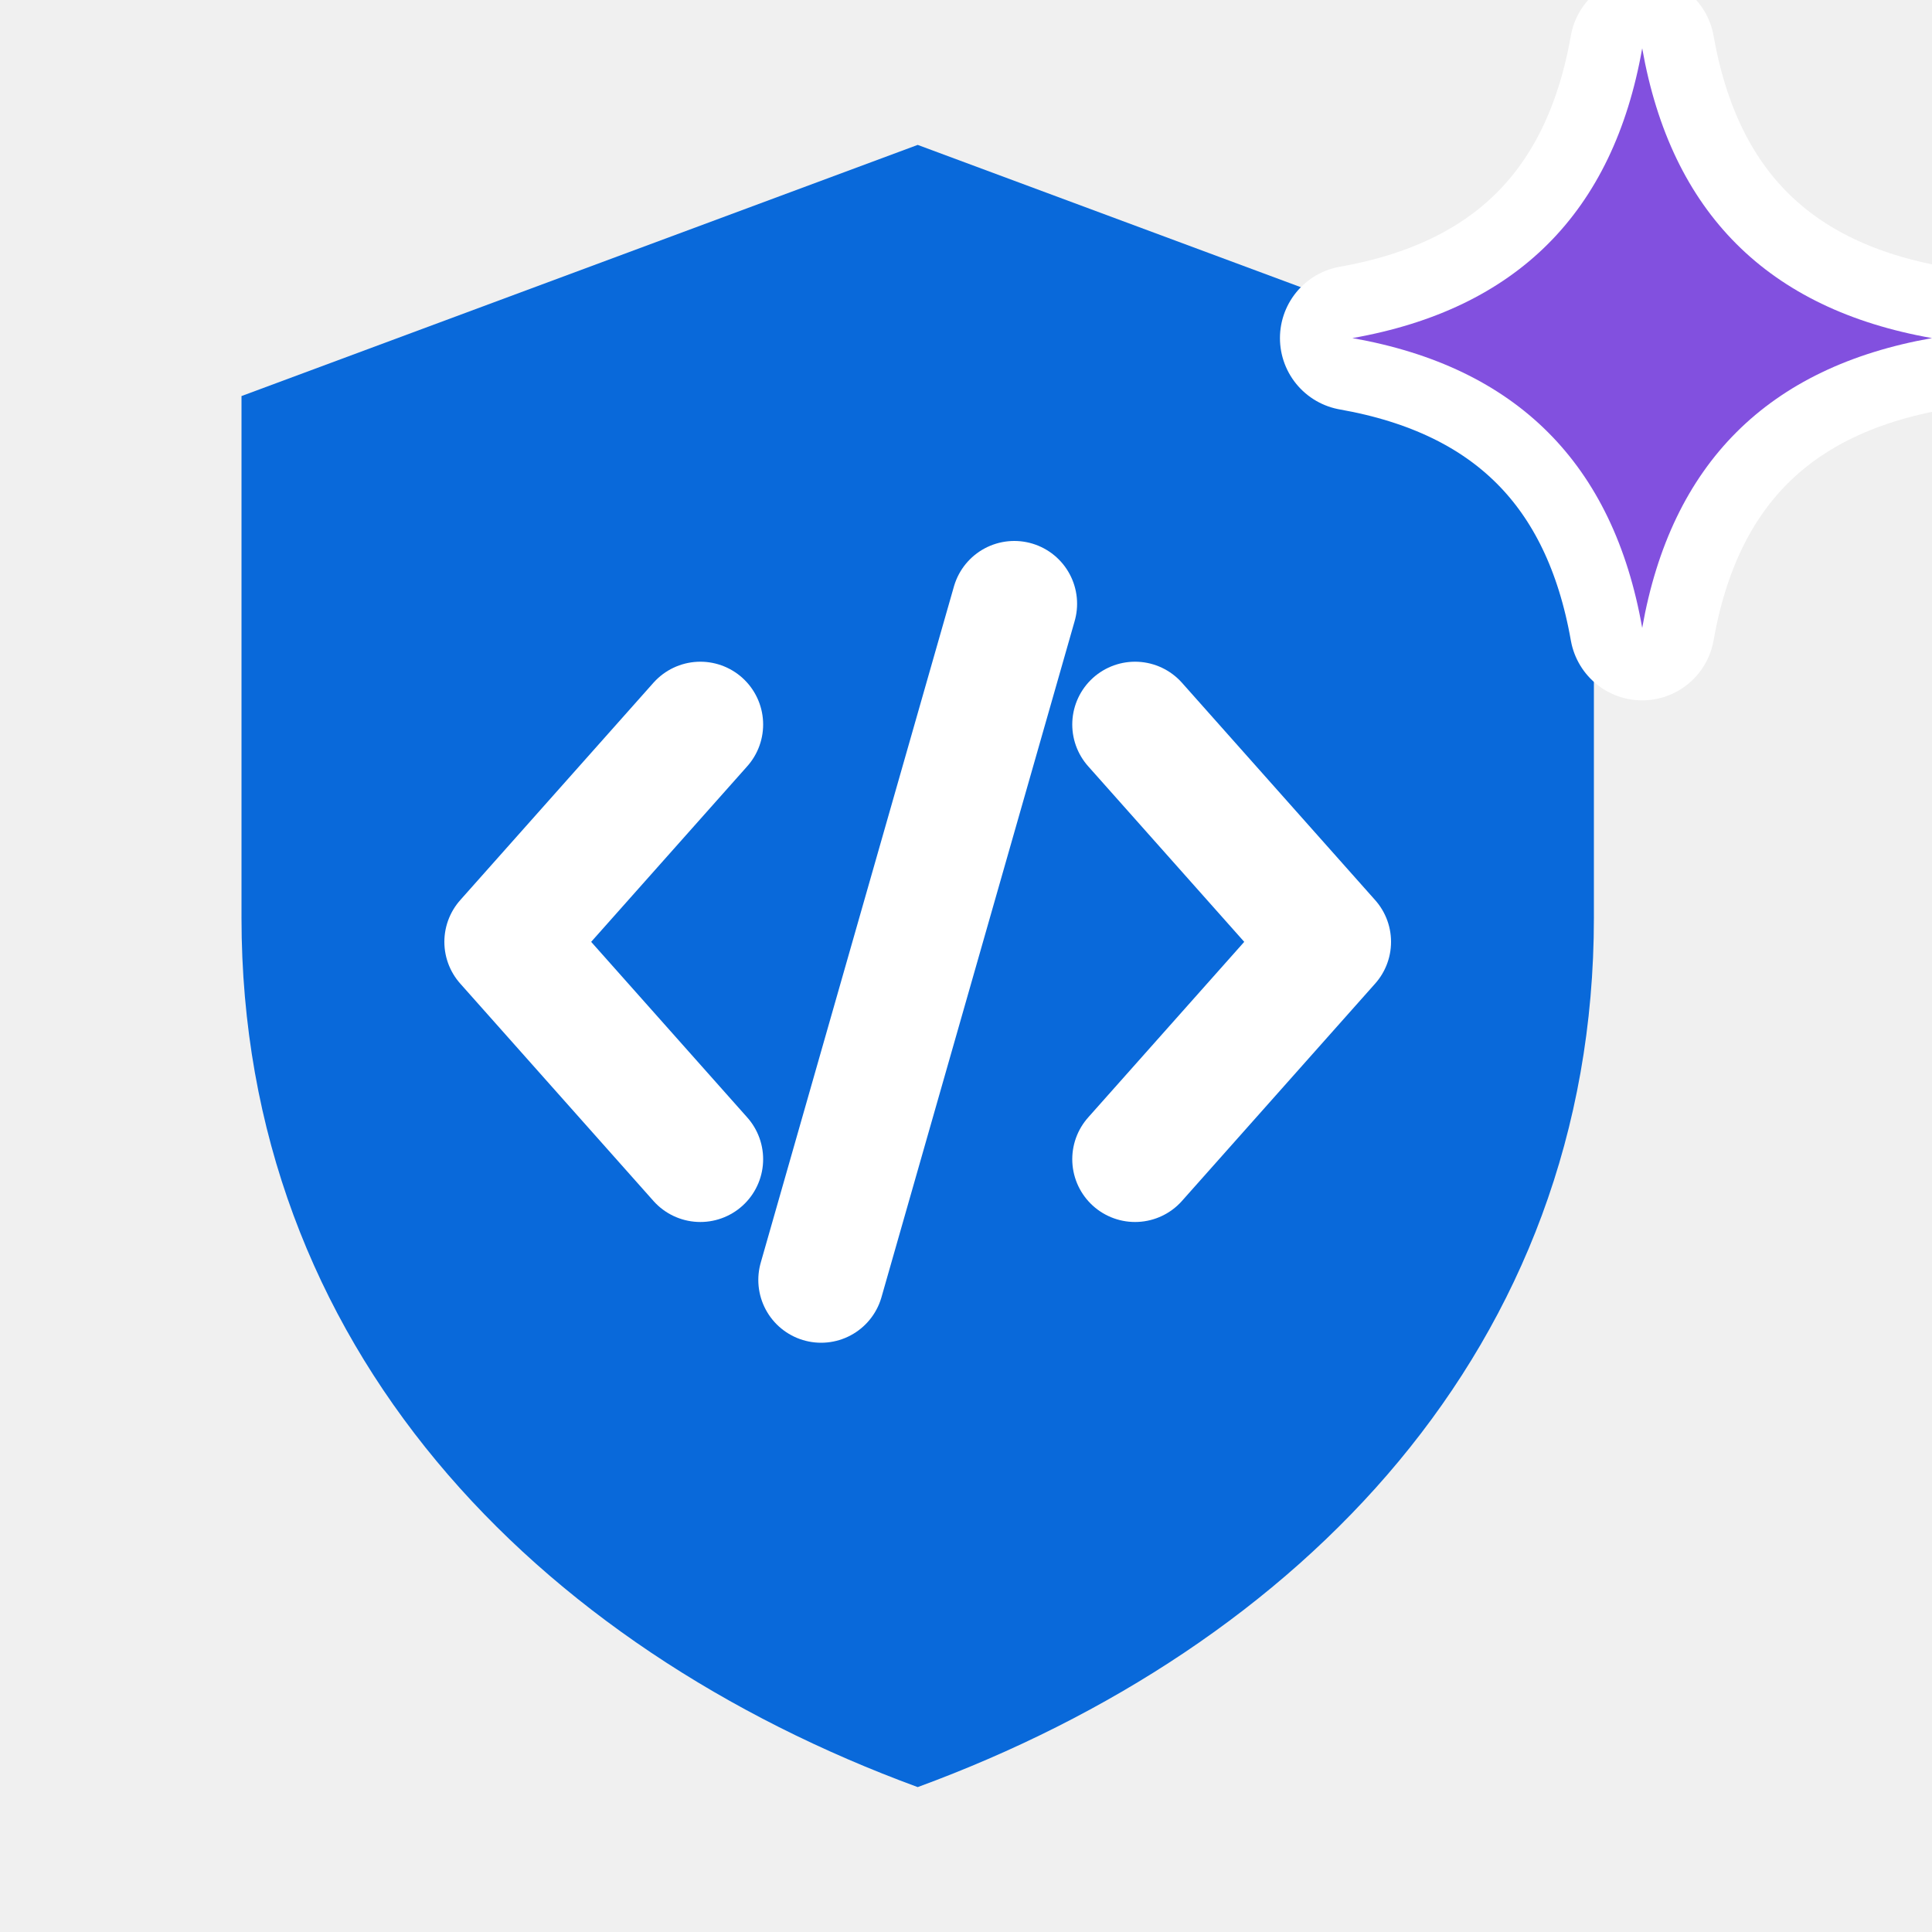
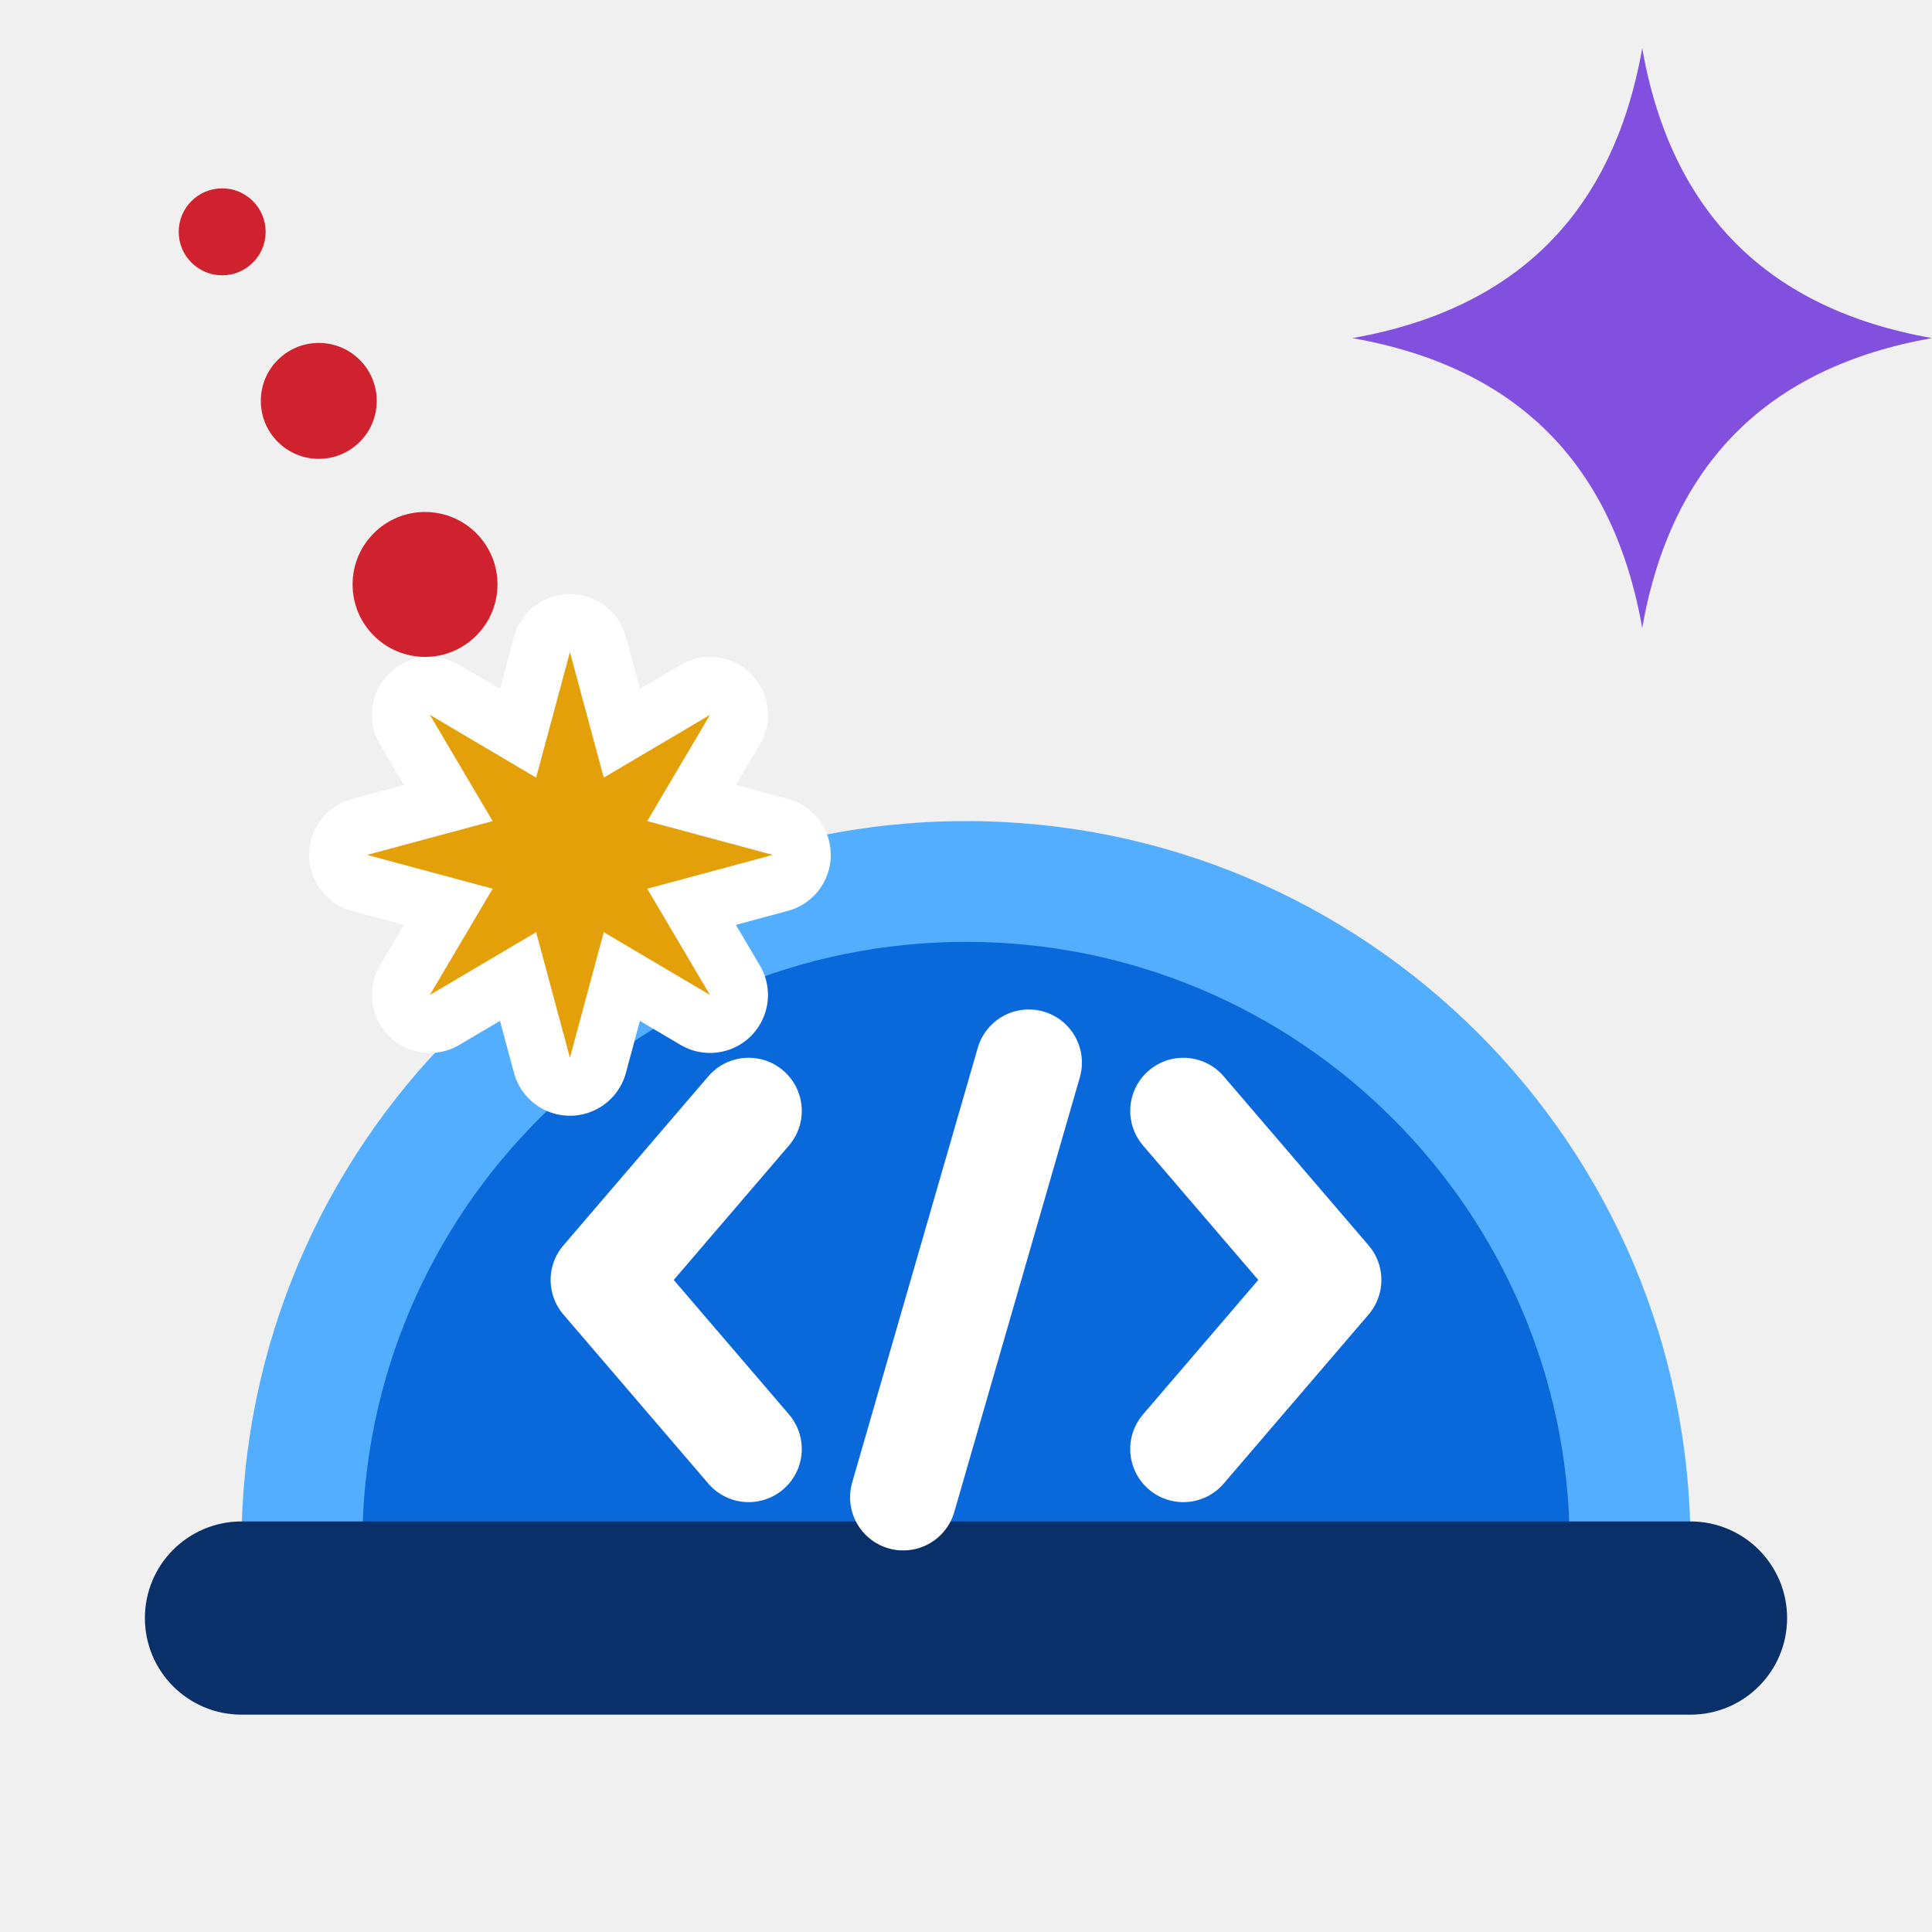
<svg xmlns="http://www.w3.org/2000/svg" width="40" height="40" viewBox="0 0 40 40">
-   <path d="M19 3L33 8.2V19c0 8.9-6.1 15.1-14 18C11.1 34.1 5 27.9 5 19V8.2z" fill="#0969DA" />
-   <path d="M14.5 15L10.5 19.5l4 4.5M23.5 15l4 4.5-4 4.5M21 12.5l-4 14" fill="none" stroke="#FFFFFF" stroke-width="2.6" stroke-linecap="round" stroke-linejoin="round" />
-   <path d="M34 1Q34.9 6.1 40 7Q34.9 7.9 34 13Q33.1 7.9 28 7Q33.1 6.1 34 1z" fill="#FFFFFF" stroke="#FFFFFF" stroke-width="3" stroke-linejoin="round" />
+   <g fill="#CF222E">
+     <circle cx="4.6" cy="4.8" r="0.9" />
+     <circle cx="6.6" cy="8.3" r="1.2" />
+     <circle cx="8.8" cy="12.1" r="1.5" />
+   </g>
+   <path d="M5 32a15 15 0 0 1 30 0z" fill="#54AEFF" />
+   <path d="M7.5 32a12.5 12.5 0 0 1 25 0z" fill="#0969DA" />
+   <rect x="3" y="31.5" width="34" height="4" rx="2" fill="#0A3069" />
+   <path d="M15.5 23l-3 3.5 3 3.5M24.5 23l3 3.5-3 3.5M21.3 22l-2.6 9" fill="none" stroke="#FFFFFF" stroke-width="2.2" stroke-linecap="round" stroke-linejoin="round" />
+   <g transform="translate(11.8 17.7)">
+     <path d="M4.2 0L1.6 0.7 2.9 2.9 0.7 1.6 0 4.2-0.7 1.6-2.9 2.9-1.6 0.7-4.2 0-1.6-0.7-2.9-2.9-0.7-1.6 0-4.2 0.7-1.6 2.9-2.9 1.6-0.7z" fill="#FFFFFF" stroke="#FFFFFF" stroke-width="2.4" stroke-linejoin="round" />
+     <path d="M4.2 0L1.6 0.7 2.9 2.9 0.7 1.6 0 4.2-0.7 1.6-2.9 2.9-1.6 0.7-4.2 0-1.6-0.7-2.9-2.9-0.7-1.6 0-4.2 0.7-1.6 2.9-2.9 1.6-0.7z" fill="#E3A008" />
+   </g>
  <path d="M34 1Q34.9 6.1 40 7Q34.9 7.9 34 13Q33.1 7.9 28 7Q33.1 6.1 34 1z" fill="#8250DF" />
</svg>
